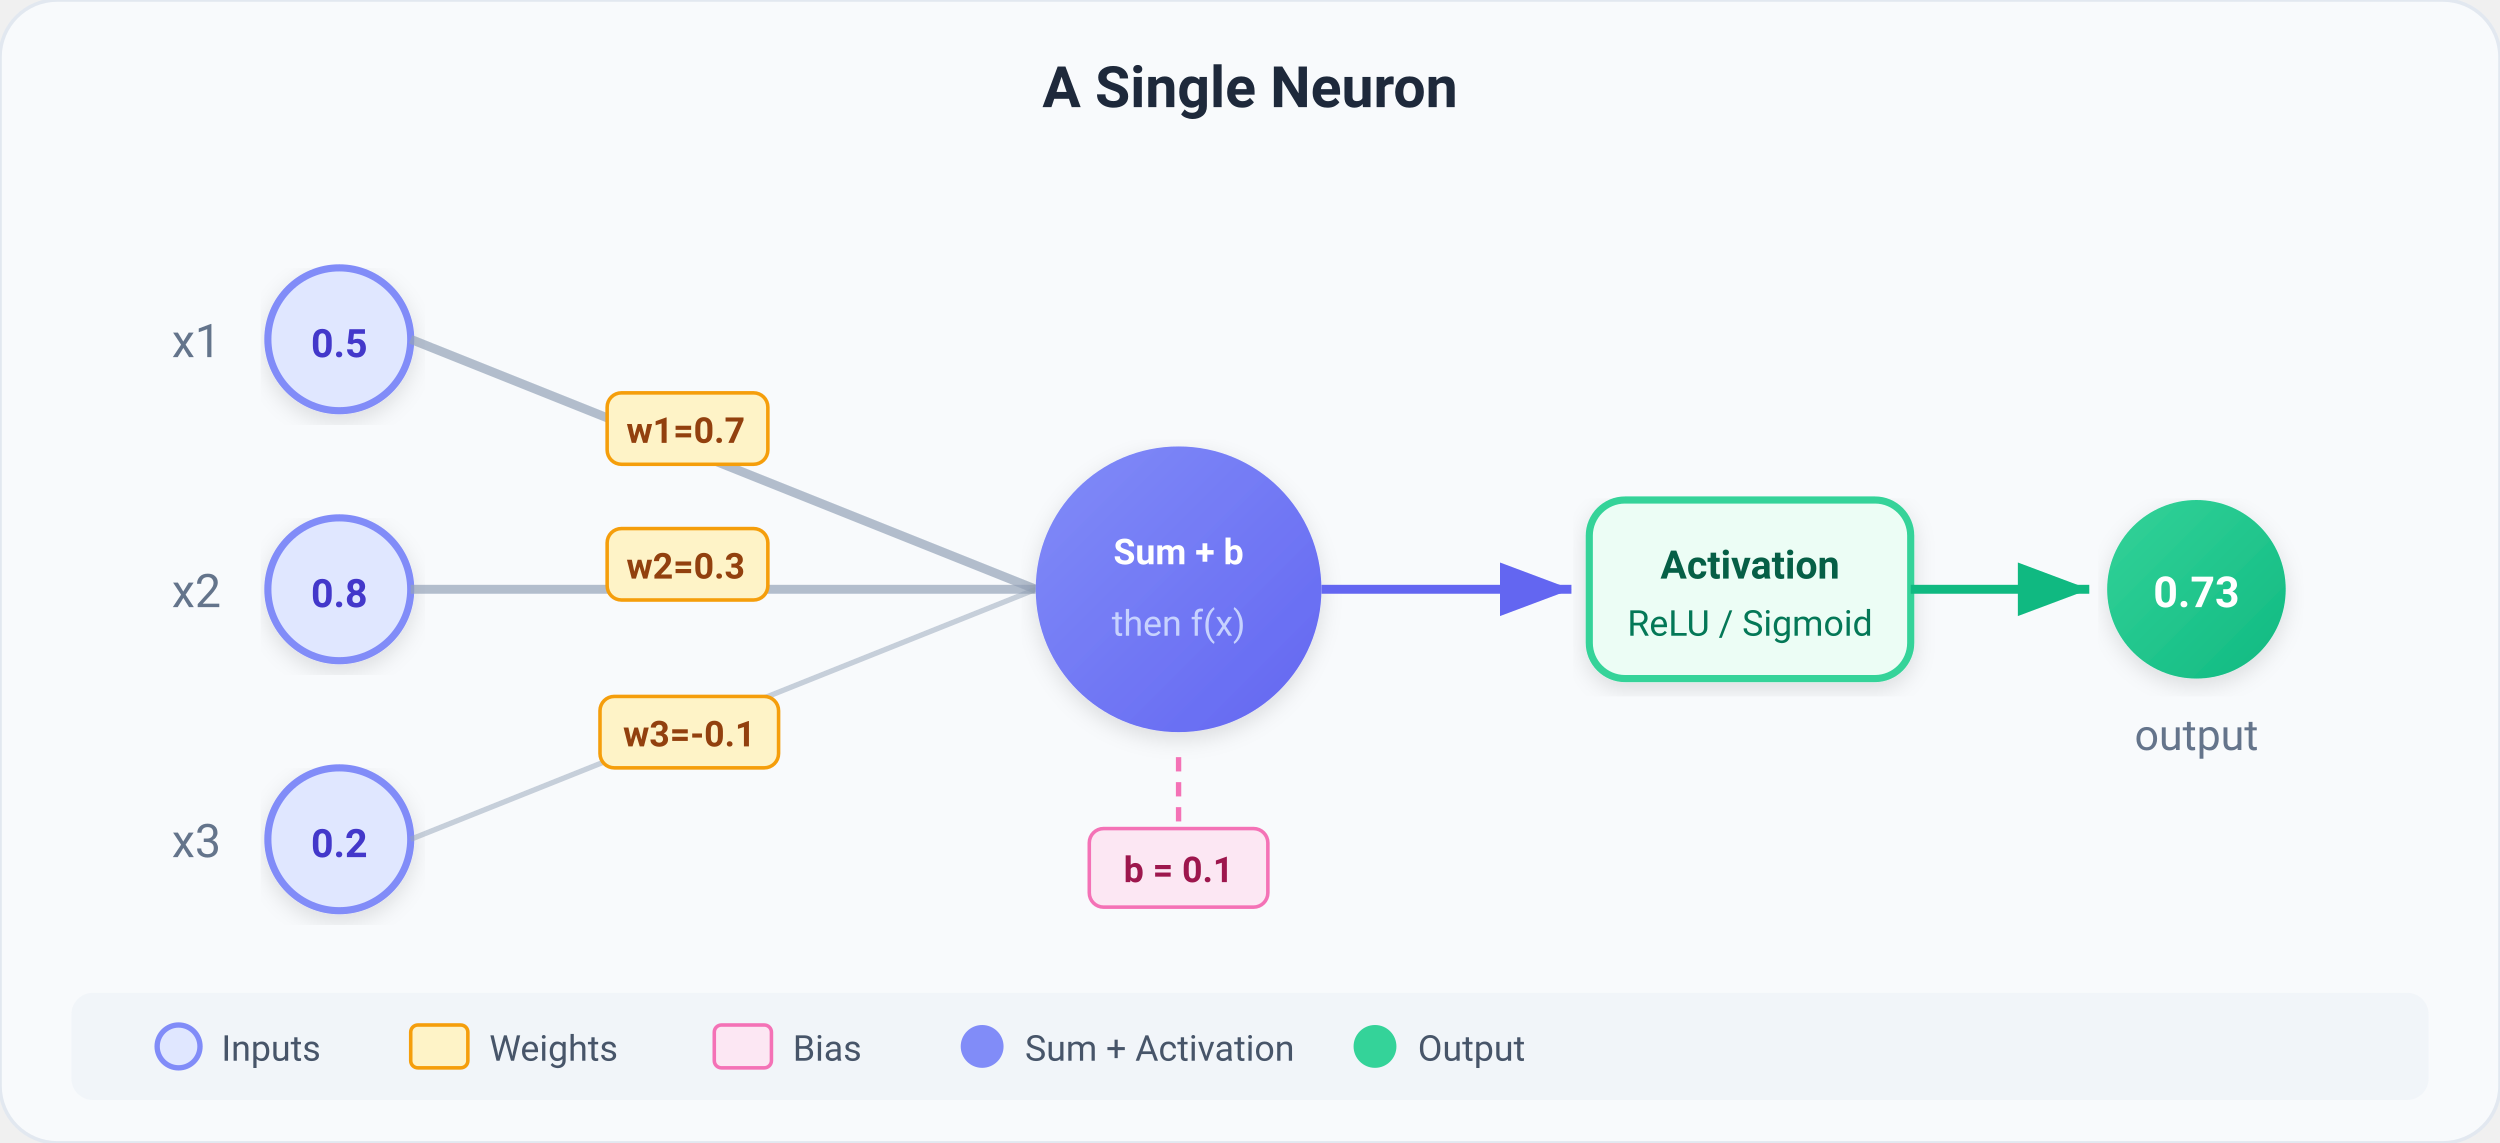
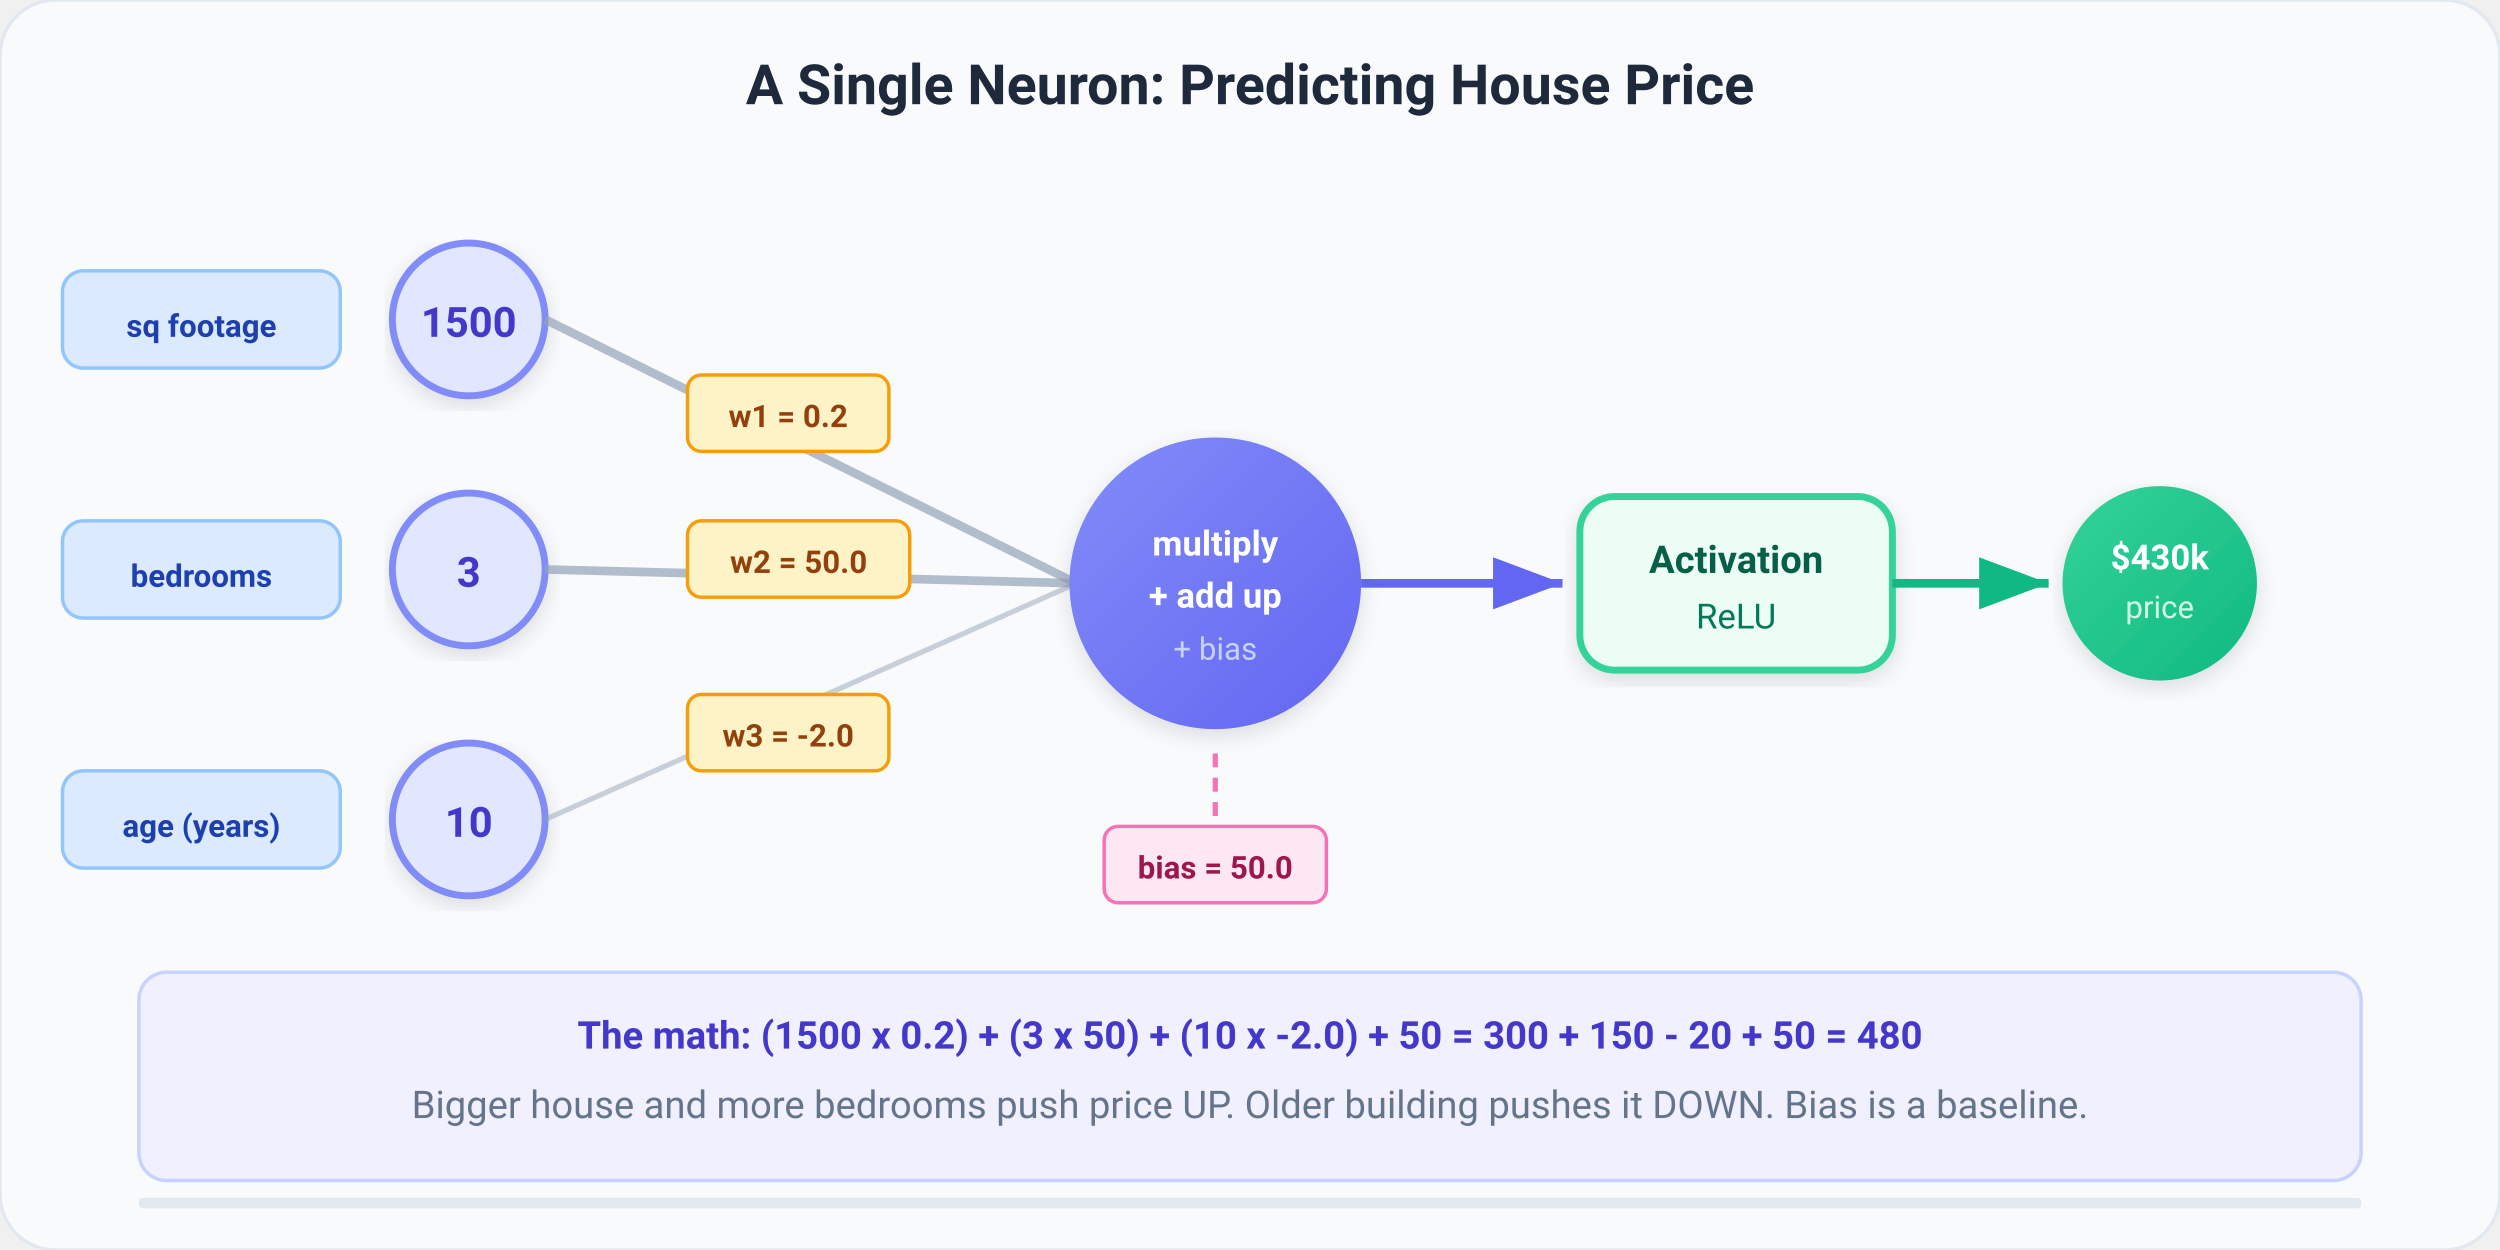
- <svg xmlns="http://www.w3.org/2000/svg" width="700" height="320" viewBox="0 0 700 320" font-family="-apple-system, BlinkMacSystemFont, Segoe UI, Roboto, sans-serif">
+ <svg xmlns="http://www.w3.org/2000/svg" width="720" height="360" viewBox="0 0 720 360" font-family="-apple-system, BlinkMacSystemFont, Segoe UI, Roboto, sans-serif">
  <defs>
    <linearGradient id="neuronGrad" x1="0%" y1="0%" x2="100%" y2="100%">
      <stop offset="0%" stop-color="#818cf8" />
      <stop offset="100%" stop-color="#6366f1" />
    </linearGradient>
    <linearGradient id="outGrad" x1="0%" y1="0%" x2="100%" y2="100%">
      <stop offset="0%" stop-color="#34d399" />
      <stop offset="100%" stop-color="#10b981" />
    </linearGradient>
    <filter id="shadow" x="-5%" y="-5%" width="115%" height="115%">
      <feDropShadow dx="0" dy="2" stdDeviation="3" flood-opacity="0.12" />
    </filter>
    <marker id="arrowPurple" markerWidth="8" markerHeight="6" refX="8" refY="3" orient="auto">
      <path d="M0,0 L8,3 L0,6 Z" fill="#6366f1" />
    </marker>
    <marker id="arrowGreen" markerWidth="8" markerHeight="6" refX="8" refY="3" orient="auto">
      <path d="M0,0 L8,3 L0,6 Z" fill="#10b981" />
    </marker>
  </defs>
-   <rect width="700" height="320" rx="16" fill="#f8fafc" stroke="#e2e8f0" stroke-width="1" />
-   <text x="350" y="30" text-anchor="middle" font-size="16" font-weight="700" fill="#1e293b">A Single Neuron</text>
-   <text x="55" y="100" text-anchor="middle" font-size="13" fill="#64748b">x1</text>
-   <text x="55" y="170" text-anchor="middle" font-size="13" fill="#64748b">x2</text>
-   <text x="55" y="240" text-anchor="middle" font-size="13" fill="#64748b">x3</text>
-   <circle cx="95" cy="95" r="20" fill="#e0e7ff" stroke="#818cf8" stroke-width="2" filter="url(#shadow)" />
-   <circle cx="95" cy="165" r="20" fill="#e0e7ff" stroke="#818cf8" stroke-width="2" filter="url(#shadow)" />
-   <circle cx="95" cy="235" r="20" fill="#e0e7ff" stroke="#818cf8" stroke-width="2" filter="url(#shadow)" />
-   <text x="95" y="100" text-anchor="middle" font-size="11" font-weight="600" fill="#4338ca">0.5</text>
-   <text x="95" y="170" text-anchor="middle" font-size="11" font-weight="600" fill="#4338ca">0.8</text>
-   <text x="95" y="240" text-anchor="middle" font-size="11" font-weight="600" fill="#4338ca">0.2</text>
-   <line x1="115" y1="95" x2="290" y2="165" stroke="#94a3b8" stroke-width="2.5" opacity="0.7" />
-   <line x1="115" y1="165" x2="290" y2="165" stroke="#94a3b8" stroke-width="2.5" opacity="0.7" />
-   <line x1="115" y1="235" x2="290" y2="165" stroke="#94a3b8" stroke-width="1.5" opacity="0.5" />
-   <rect x="170" y="110" width="45" height="20" rx="4" fill="#fef3c7" stroke="#f59e0b" stroke-width="1" />
-   <text x="192" y="124" text-anchor="middle" font-size="10" font-weight="600" fill="#92400e">w1=0.7</text>
-   <rect x="170" y="148" width="45" height="20" rx="4" fill="#fef3c7" stroke="#f59e0b" stroke-width="1" />
-   <text x="192" y="162" text-anchor="middle" font-size="10" font-weight="600" fill="#92400e">w2=0.3</text>
-   <rect x="168" y="195" width="50" height="20" rx="4" fill="#fef3c7" stroke="#f59e0b" stroke-width="1" />
-   <text x="193" y="209" text-anchor="middle" font-size="10" font-weight="600" fill="#92400e">w3=-0.1</text>
-   <circle cx="330" cy="165" r="40" fill="url(#neuronGrad)" filter="url(#shadow)" />
-   <text x="330" y="158" text-anchor="middle" font-size="10" fill="white" font-weight="600">Sum + b</text>
-   <text x="330" y="178" text-anchor="middle" font-size="10" fill="#c7d2fe">then f(x)</text>
-   <line x1="370" y1="165" x2="440" y2="165" stroke="#6366f1" stroke-width="2.5" marker-end="url(#arrowPurple)" />
-   <rect x="445" y="140" width="90" height="50" rx="10" fill="#ecfdf5" stroke="#34d399" stroke-width="2" filter="url(#shadow)" />
-   <text x="490" y="162" text-anchor="middle" font-size="11" font-weight="600" fill="#065f46">Activation</text>
-   <text x="490" y="178" text-anchor="middle" font-size="10" fill="#047857">ReLU / Sigmoid</text>
-   <line x1="535" y1="165" x2="585" y2="165" stroke="#10b981" stroke-width="2.5" marker-end="url(#arrowGreen)" />
-   <circle cx="615" cy="165" r="25" fill="url(#outGrad)" filter="url(#shadow)" />
-   <text x="615" y="170" text-anchor="middle" font-size="12" font-weight="700" fill="white">0.73</text>
-   <text x="615" y="210" text-anchor="middle" font-size="12" fill="#64748b">output</text>
-   <line x1="330" y1="230" x2="330" y2="210" stroke="#f472b6" stroke-width="1.5" stroke-dasharray="4,3" />
-   <rect x="305" y="232" width="50" height="22" rx="4" fill="#fce7f3" stroke="#f472b6" stroke-width="1" />
-   <text x="330" y="247" text-anchor="middle" font-size="10" font-weight="600" fill="#9d174d">b = 0.1</text>
-   <rect x="20" y="278" width="660" height="30" rx="6" fill="#f1f5f9" />
-   <circle cx="50" cy="293" r="6" fill="#e0e7ff" stroke="#818cf8" stroke-width="1.5" />
-   <text x="62" y="297" font-size="10" fill="#475569">Inputs</text>
-   <rect x="115" y="287" width="16" height="12" rx="2" fill="#fef3c7" stroke="#f59e0b" stroke-width="1" />
-   <text x="137" y="297" font-size="10" fill="#475569">Weights</text>
-   <rect x="200" y="287" width="16" height="12" rx="2" fill="#fce7f3" stroke="#f472b6" stroke-width="1" />
-   <text x="222" y="297" font-size="10" fill="#475569">Bias</text>
-   <circle cx="275" cy="293" r="6" fill="#818cf8" />
-   <text x="287" y="297" font-size="10" fill="#475569">Sum + Activation</text>
-   <circle cx="385" cy="293" r="6" fill="#34d399" />
-   <text x="397" y="297" font-size="10" fill="#475569">Output</text>
+   <rect width="720" height="360" rx="16" fill="#f8fafc" stroke="#e2e8f0" stroke-width="1" />
+   <text x="360" y="30" text-anchor="middle" font-size="16" font-weight="700" fill="#1e293b">A Single Neuron: Predicting House Price</text>
+   <rect x="18" y="78" width="80" height="28" rx="6" fill="#dbeafe" stroke="#93c5fd" stroke-width="1" />
+   <text x="58" y="97" text-anchor="middle" font-size="9" font-weight="600" fill="#1e40af">sq footage</text>
+   <rect x="18" y="150" width="80" height="28" rx="6" fill="#dbeafe" stroke="#93c5fd" stroke-width="1" />
+   <text x="58" y="169" text-anchor="middle" font-size="9" font-weight="600" fill="#1e40af">bedrooms</text>
+   <rect x="18" y="222" width="80" height="28" rx="6" fill="#dbeafe" stroke="#93c5fd" stroke-width="1" />
+   <text x="58" y="241" text-anchor="middle" font-size="9" font-weight="600" fill="#1e40af">age (years)</text>
+   <circle cx="135" cy="92" r="22" fill="#e0e7ff" stroke="#818cf8" stroke-width="2" filter="url(#shadow)" />
+   <circle cx="135" cy="164" r="22" fill="#e0e7ff" stroke="#818cf8" stroke-width="2" filter="url(#shadow)" />
+   <circle cx="135" cy="236" r="22" fill="#e0e7ff" stroke="#818cf8" stroke-width="2" filter="url(#shadow)" />
+   <text x="135" y="97" text-anchor="middle" font-size="12" font-weight="600" fill="#4338ca">1500</text>
+   <text x="135" y="169" text-anchor="middle" font-size="12" font-weight="600" fill="#4338ca">3</text>
+   <text x="135" y="241" text-anchor="middle" font-size="12" font-weight="600" fill="#4338ca">10</text>
+   <line x1="157" y1="92" x2="310" y2="168" stroke="#94a3b8" stroke-width="2.5" opacity="0.7" />
+   <line x1="157" y1="164" x2="310" y2="168" stroke="#94a3b8" stroke-width="2.5" opacity="0.7" />
+   <line x1="157" y1="236" x2="310" y2="168" stroke="#94a3b8" stroke-width="1.5" opacity="0.5" />
+   <rect x="198" y="108" width="58" height="22" rx="4" fill="#fef3c7" stroke="#f59e0b" stroke-width="1" />
+   <text x="227" y="123" text-anchor="middle" font-size="9" font-weight="600" fill="#92400e">w1 = 0.2</text>
+   <rect x="198" y="150" width="64" height="22" rx="4" fill="#fef3c7" stroke="#f59e0b" stroke-width="1" />
+   <text x="230" y="165" text-anchor="middle" font-size="9" font-weight="600" fill="#92400e">w2 = 50.0</text>
+   <rect x="198" y="200" width="58" height="22" rx="4" fill="#fef3c7" stroke="#f59e0b" stroke-width="1" />
+   <text x="227" y="215" text-anchor="middle" font-size="9" font-weight="600" fill="#92400e">w3 = -2.0</text>
+   <circle cx="350" cy="168" r="42" fill="url(#neuronGrad)" filter="url(#shadow)" />
+   <text x="350" y="160" text-anchor="middle" font-size="10" fill="white" font-weight="600">multiply</text>
+   <text x="350" y="175" text-anchor="middle" font-size="10" fill="white" font-weight="600">+ add up</text>
+   <text x="350" y="190" text-anchor="middle" font-size="9" fill="#c7d2fe">+ bias</text>
+   <line x1="392" y1="168" x2="450" y2="168" stroke="#6366f1" stroke-width="2.5" marker-end="url(#arrowPurple)" />
+   <rect x="455" y="143" width="90" height="50" rx="10" fill="#ecfdf5" stroke="#34d399" stroke-width="2" filter="url(#shadow)" />
+   <text x="500" y="165" text-anchor="middle" font-size="11" font-weight="600" fill="#065f46">Activation</text>
+   <text x="500" y="181" text-anchor="middle" font-size="10" fill="#047857">ReLU</text>
+   <line x1="545" y1="168" x2="590" y2="168" stroke="#10b981" stroke-width="2.5" marker-end="url(#arrowGreen)" />
+   <circle cx="622" cy="168" r="28" fill="url(#outGrad)" filter="url(#shadow)" />
+   <text x="622" y="164" text-anchor="middle" font-size="10" font-weight="700" fill="white">$430k</text>
+   <text x="622" y="178" text-anchor="middle" font-size="9" fill="#d1fae5">price</text>
+   <line x1="350" y1="235" x2="350" y2="215" stroke="#f472b6" stroke-width="1.5" stroke-dasharray="4,3" />
+   <rect x="318" y="238" width="64" height="22" rx="4" fill="#fce7f3" stroke="#f472b6" stroke-width="1" />
+   <text x="350" y="253" text-anchor="middle" font-size="9" font-weight="600" fill="#9d174d">bias = 50.0</text>
+   <rect x="40" y="280" width="640" height="60" rx="8" fill="#f0f0ff" stroke="#c7d2fe" stroke-width="1" />
+   <text x="360" y="302" text-anchor="middle" font-size="11" font-weight="600" fill="#4338ca">The math: (1500 x 0.2) + (3 x 50) + (10 x -2.0) + 50 = 300 + 150 - 20 + 50 = 480</text>
+   <text x="360" y="322" text-anchor="middle" font-size="11" fill="#64748b">Bigger house and more bedrooms push price UP. Older building pushes it DOWN. Bias is a baseline.</text>
+   <rect x="40" y="345" width="640" height="3" rx="1" fill="#e2e8f0" />
</svg>
